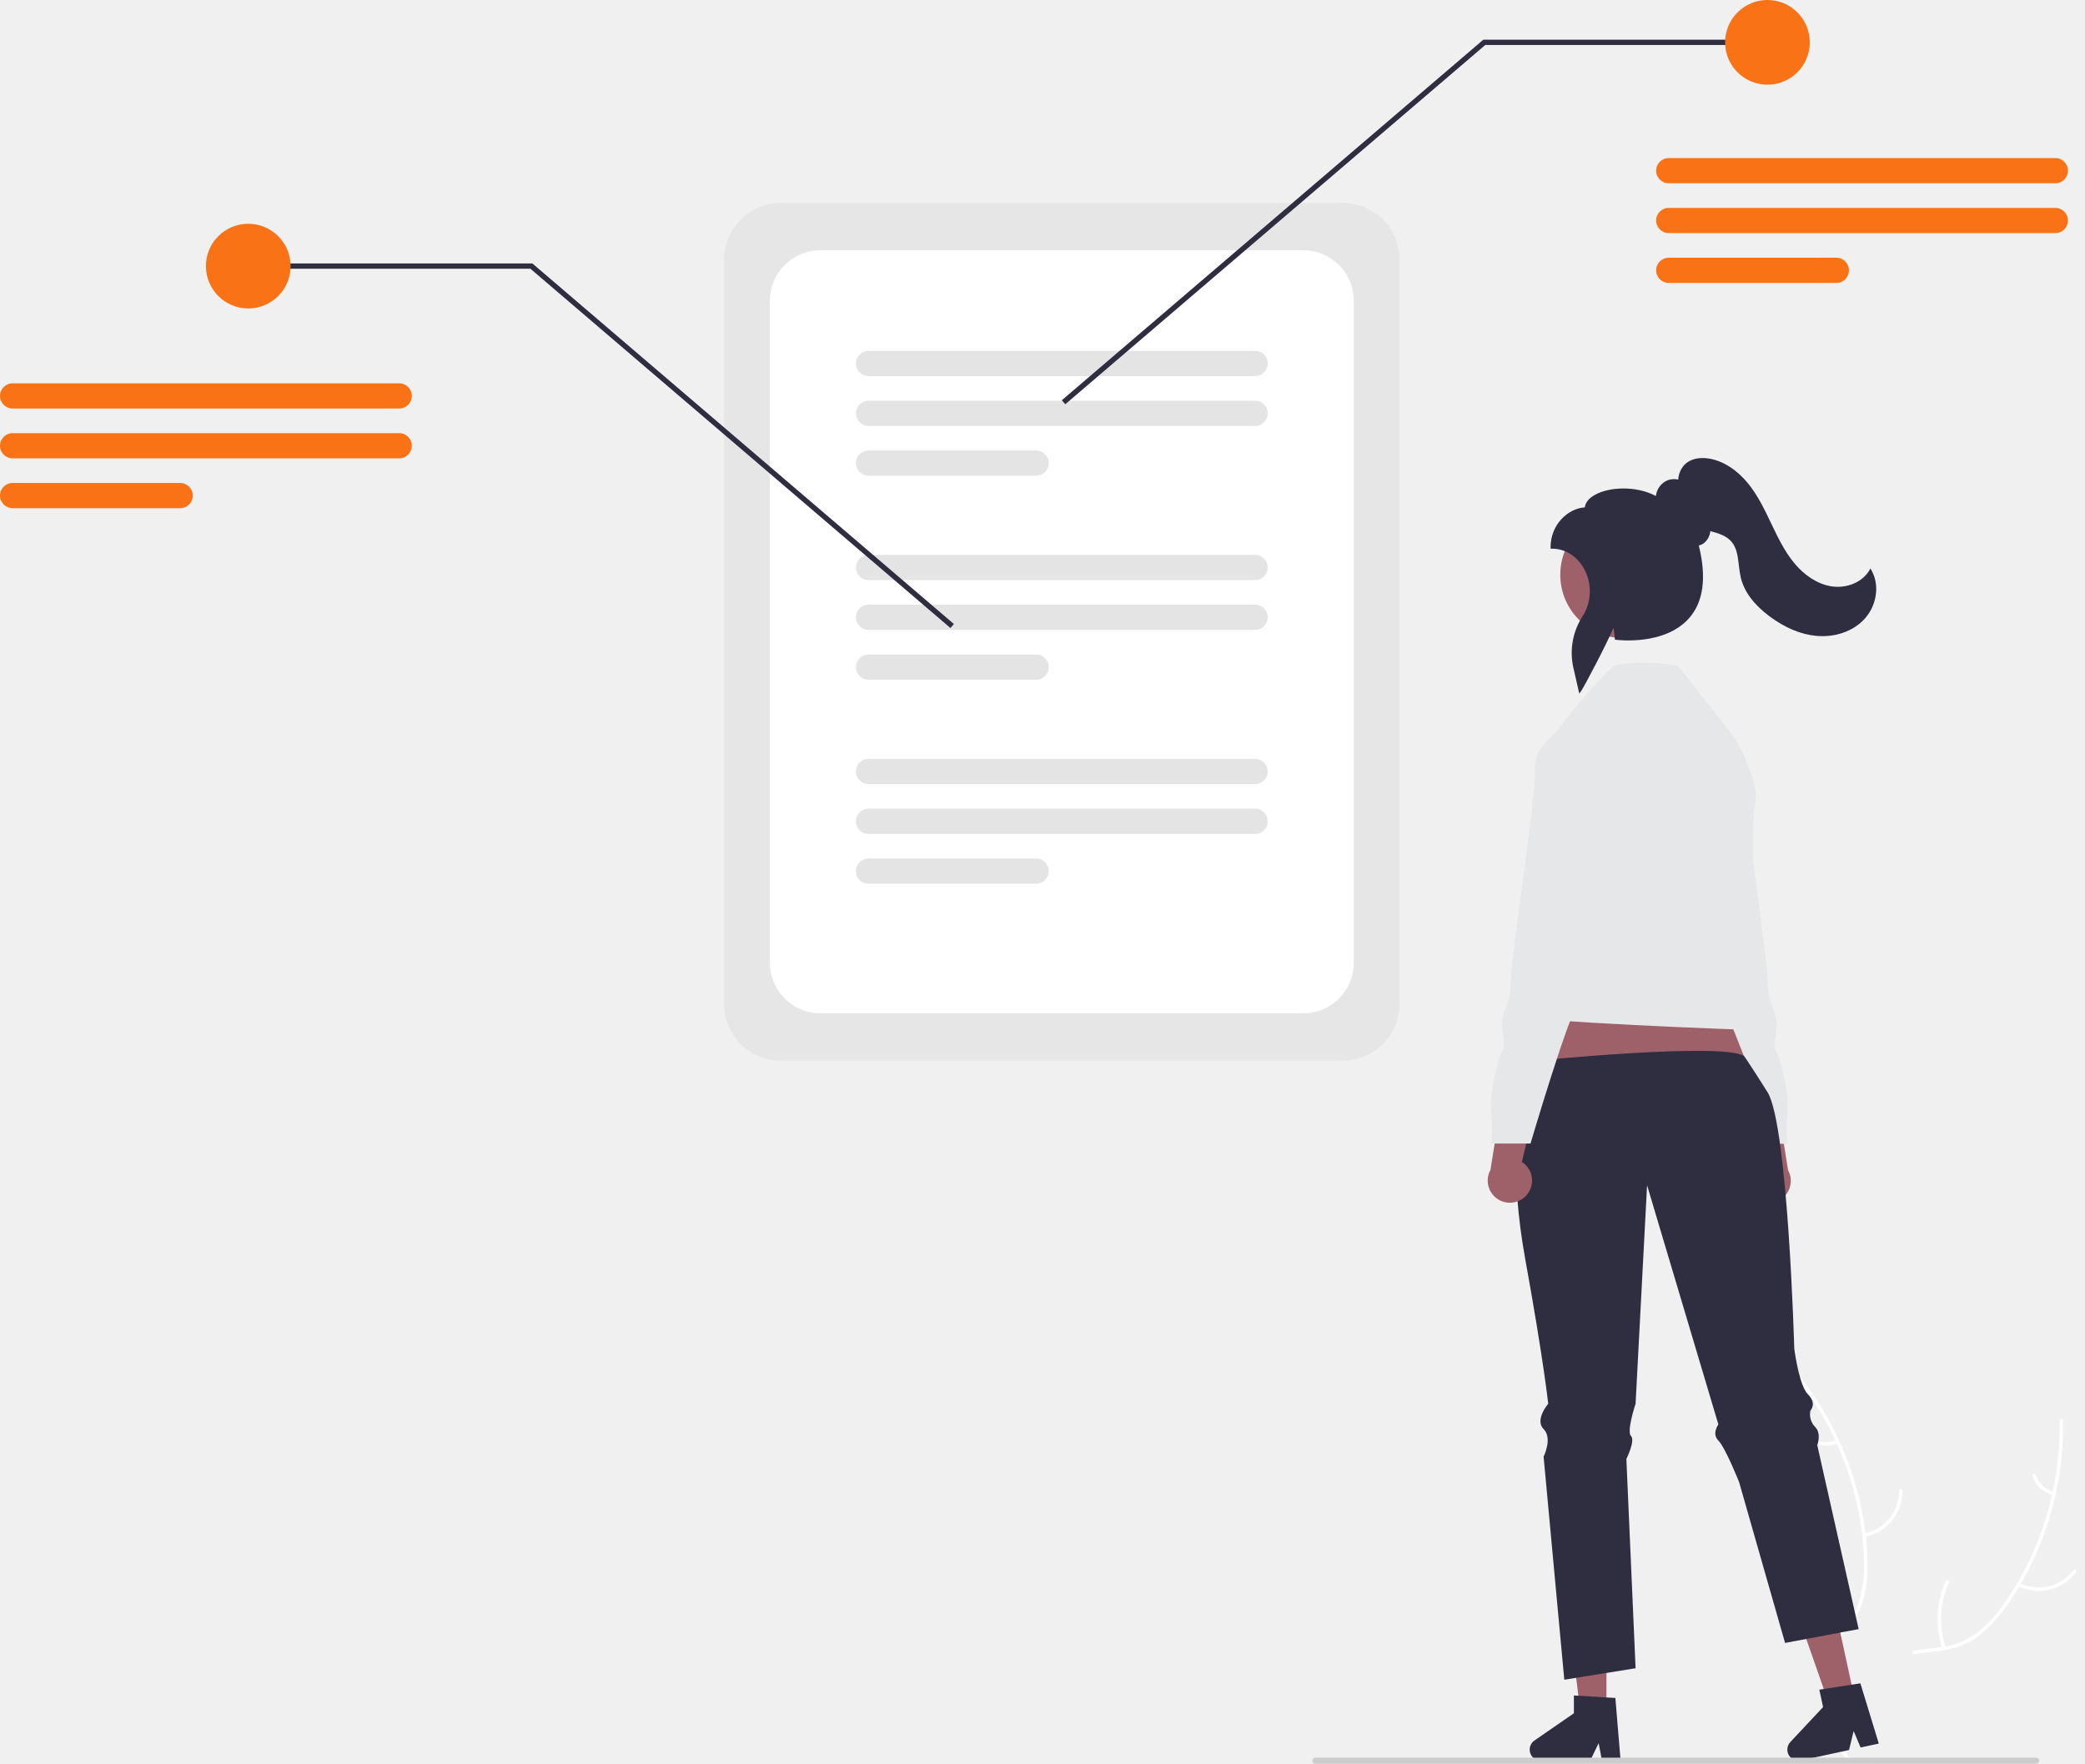
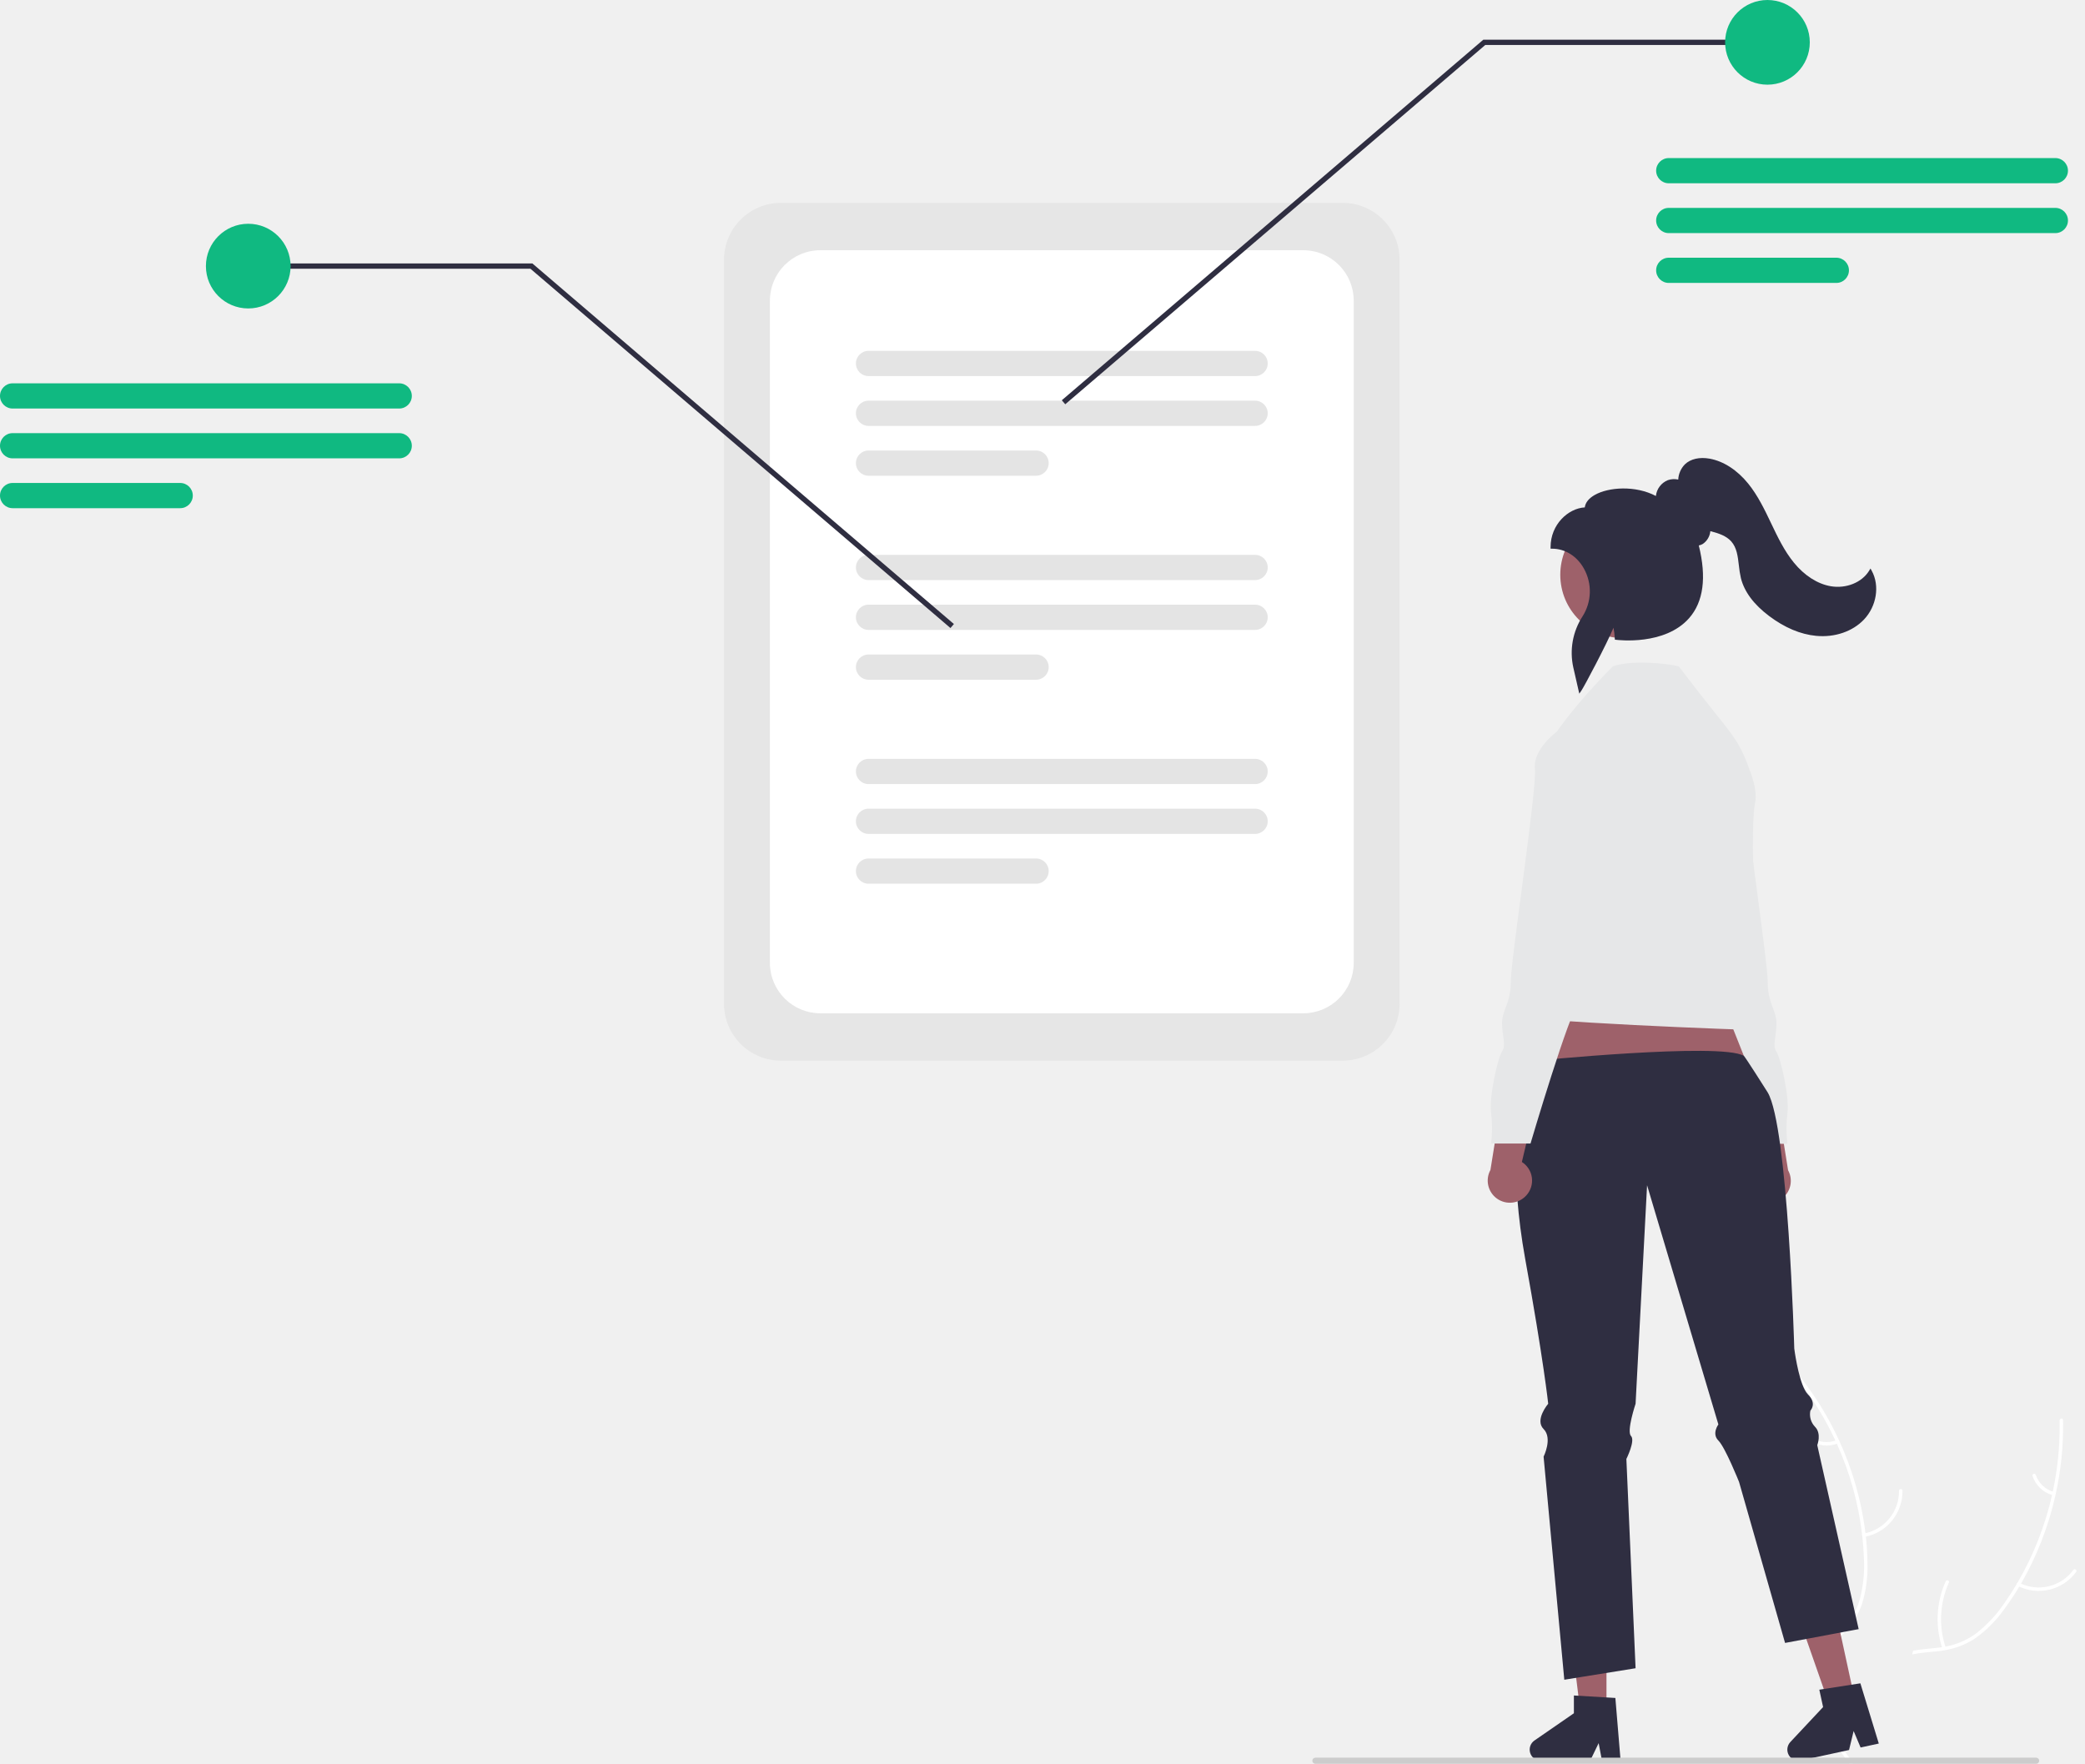
<svg xmlns="http://www.w3.org/2000/svg" width="810.804" height="685.857" viewBox="0 0 810.804 685.857" role="img" artist="Katerina Limpitsouni" source="https://undraw.co/">
  <path d="M716.777,519.509H498.244a22.115,22.115,0,0,1-22.09-22.09V208.056A22.115,22.115,0,0,1,498.244,185.965H716.777a22.115,22.115,0,0,1,22.09,22.09V497.418A22.115,22.115,0,0,1,716.777,519.509Z" transform="translate(-194.5981 -107.0717)" fill="#e6e6e6" />
  <path d="M701.416,501.098H513.605a19.636,19.636,0,0,1-19.614-19.614V223.99a19.636,19.636,0,0,1,19.614-19.614H701.416a19.636,19.636,0,0,1,19.614,19.614V481.484A19.636,19.636,0,0,1,701.416,501.098Z" transform="translate(-194.5981 -107.0717)" fill="#fff" />
  <path d="M682.68,253.311H532.341a4.903,4.903,0,1,1,0-9.806H682.68a4.903,4.903,0,1,1,0,9.806Z" transform="translate(-194.5981 -107.0717)" fill="#e4e4e4" />
  <path d="M682.68,272.685H532.341a4.903,4.903,0,0,1,0-9.807H682.68a4.903,4.903,0,0,1,0,9.807Z" transform="translate(-194.5981 -107.0717)" fill="#e4e4e4" />
  <path d="M597.509,292.06H532.341a4.903,4.903,0,0,1,0-9.807H597.509a4.903,4.903,0,0,1,0,9.807Z" transform="translate(-194.5981 -107.0717)" fill="#e4e4e4" />
  <path d="M682.68,332.637H532.341a4.903,4.903,0,1,1,0-9.806H682.68a4.903,4.903,0,1,1,0,9.806Z" transform="translate(-194.5981 -107.0717)" fill="#e4e4e4" />
  <path d="M682.68,352.012H532.341a4.903,4.903,0,0,1,0-9.807H682.68a4.903,4.903,0,0,1,0,9.807Z" transform="translate(-194.5981 -107.0717)" fill="#e4e4e4" />
  <path d="M597.509,371.386H532.341a4.903,4.903,0,0,1,0-9.807H597.509a4.903,4.903,0,0,1,0,9.807Z" transform="translate(-194.5981 -107.0717)" fill="#e4e4e4" />
  <path d="M682.68,411.963H532.341a4.903,4.903,0,1,1,0-9.806H682.68a4.903,4.903,0,1,1,0,9.806Z" transform="translate(-194.5981 -107.0717)" fill="#e4e4e4" />
  <path d="M682.68,431.338H532.341a4.903,4.903,0,1,1,0-9.807H682.68a4.903,4.903,0,1,1,0,9.807Z" transform="translate(-194.5981 -107.0717)" fill="#e4e4e4" />
  <path d="M597.509,450.712H532.341a4.903,4.903,0,0,1,0-9.807H597.509a4.903,4.903,0,0,1,0,9.807Z" transform="translate(-194.5981 -107.0717)" fill="#e4e4e4" />
  <polygon points="369.608 244.215 206.272 104.506 96.539 104.506 96.539 102.448 207.032 102.448 370.946 242.651 369.608 244.215" fill="#2f2e41" />
-   <circle cx="96.539" cy="103.477" r="16.465" fill="#F97316" />
-   <path d="M349.841,265.932H199.501a4.903,4.903,0,1,1,0-9.806H349.841a4.903,4.903,0,1,1,0,9.806Z" transform="translate(-194.5981 -107.0717)" fill="#F97316" />
-   <path d="M349.841,285.306H199.501a4.903,4.903,0,0,1,0-9.807H349.841a4.903,4.903,0,0,1,0,9.807Z" transform="translate(-194.5981 -107.0717)" fill="#F97316" />
-   <path d="M264.67,304.681h-65.169a4.903,4.903,0,0,1,0-9.807h65.169a4.903,4.903,0,0,1,0,9.807Z" transform="translate(-194.5981 -107.0717)" fill="#F97316" />
+   <circle cx="96.539" cy="103.477" r="16.465" fill="#10B981" />
+   <path d="M349.841,265.932H199.501a4.903,4.903,0,1,1,0-9.806H349.841a4.903,4.903,0,1,1,0,9.806Z" transform="translate(-194.5981 -107.0717)" fill="#10B981" />
+   <path d="M349.841,285.306H199.501a4.903,4.903,0,0,1,0-9.807H349.841a4.903,4.903,0,0,1,0,9.807Z" transform="translate(-194.5981 -107.0717)" fill="#10B981" />
+   <path d="M264.67,304.681h-65.169a4.903,4.903,0,0,1,0-9.807h65.169a4.903,4.903,0,0,1,0,9.807Z" transform="translate(-194.5981 -107.0717)" fill="#10B981" />
  <polygon points="412.912 155.639 576.826 15.436 687.319 15.436 687.319 17.494 577.586 17.494 414.25 157.203 412.912 155.639" fill="#2f2e41" />
-   <circle cx="687.319" cy="16.465" r="16.465" fill="#F97316" />
-   <path d="M993.873,178.343H843.533a4.903,4.903,0,1,1,0-9.806H993.873a4.903,4.903,0,1,1,0,9.806Z" transform="translate(-194.5981 -107.0717)" fill="#F97316" />
-   <path d="M993.873,197.717H843.533a4.903,4.903,0,0,1,0-9.807H993.873a4.903,4.903,0,1,1,0,9.807Z" transform="translate(-194.5981 -107.0717)" fill="#F97316" />
-   <path d="M908.702,217.092h-65.169a4.903,4.903,0,0,1,0-9.807H908.702a4.903,4.903,0,1,1,0,9.807Z" transform="translate(-194.5981 -107.0717)" fill="#F97316" />
+   <circle cx="687.319" cy="16.465" r="16.465" fill="#10B981" />
+   <path d="M993.873,178.343H843.533a4.903,4.903,0,1,1,0-9.806H993.873a4.903,4.903,0,1,1,0,9.806Z" transform="translate(-194.5981 -107.0717)" fill="#10B981" />
+   <path d="M993.873,197.717H843.533a4.903,4.903,0,0,1,0-9.807H993.873a4.903,4.903,0,1,1,0,9.807Z" transform="translate(-194.5981 -107.0717)" fill="#10B981" />
+   <path d="M908.702,217.092h-65.169a4.903,4.903,0,0,1,0-9.807H908.702a4.903,4.903,0,1,1,0,9.807Z" transform="translate(-194.5981 -107.0717)" fill="#10B981" />
  <path d="M876.006,572.049a8.566,8.566,0,0,1,1.708-13.024l-7.02-29.621,14.858,5.428,4.389,27.296a8.613,8.613,0,0,1-13.935,9.92Z" transform="translate(-194.5981 -107.0717)" fill="#9e616a" />
  <path d="M840.275,447.922l5.963,15.334s-2.556,15.334,1.704,18.741,2.556,3.407,2.556,5.963a13.104,13.104,0,0,0,5.111,9.371c3.407,2.556,18.741,54.52,18.741,54.52h15.334a48.042,48.042,0,0,1,0-11.926c.852-5.963-2.556-21.297-4.259-23.852s0-5.963,0-11.074-3.407-7.667-3.407-16.186-10.222-74.965-9.371-82.632-8.519-14.482-8.519-14.482H855.609Z" transform="translate(-194.5981 -107.0717)" fill="#e6e7e8" />
  <polygon points="609.598 373.374 595.425 436.624 686.247 430.974 661.551 368.856 609.598 373.374" fill="#9e616a" />
  <path d="M1002.167,718.168a96.901,96.901,0,0,1-12.51,27.53c-12.48,18.87-30.34,33.3-49.97,44.85-1.36.81-2.74,1.6-4.12,2.38h-13.77l-.48-1.1v-.01l-.56-1.27-.07-.15-.03.15-.55,2.38h-6.76c-.56-.79-1.11-1.58-1.65-2.38-.79-1.17-1.55-2.35-2.27-3.55a57.635,57.635,0,0,1-3.4-6.52c-.12-.25-.22-.5-.32-.75l.45-.49-1.87-8.18,3.76-.62-4.12-12.71c.15-.47.32-.94.5-1.41,2.31-5.85,6.65-10.22,11.8-13.89,5.3-3.79,11.47-6.83,17.14-9.99,2.66-1.49,5.28-3.06,7.83-4.72v-.01q4.89-3.165,9.49-6.77a1.426,1.426,0,0,0,.15-.11,1.069,1.069,0,0,0,.12-.1,140.902,140.902,0,0,0,34.31-38.93.01.01,0,0,0,.01-.01c.3-.48.58-.96.86-1.45v-.01a136.254,136.254,0,0,0,9.41-19.65v-.01c.2-.5.38-1,.57-1.5q.39.66.75,1.32a.01.01,0,0,1,.01.01C1006.577,677.848,1007.497,698.748,1002.167,718.168Z" transform="translate(-194.5981 -107.0717)" fill="#f0f0f0" />
  <path d="M996.877,660.498a121.365,121.365,0,0,1-2.87,27.54,118.541,118.541,0,0,1-3.36,12.24,121.346,121.346,0,0,1-10.13,22.6c-.23.39-.45.77-.69,1.15v.01a102.347,102.347,0,0,1-5.75,8.66,47.722,47.722,0,0,1-11.4,11.46,30.089,30.089,0,0,1-11.98,4.63c-.8.15-1.62.26-2.45.36-3.31.39-6.73.54-10.01,1.24a21.849,21.849,0,0,0-4.82,1.55c-5.28,2.45-8.25,7.58-9.55,13.06-.23.96-.41,1.93-.55,2.9-1.09,7.45.11,15.19-.51,22.65-.07.79-.16,1.59-.27,2.38h-.74l-.48-1.1v-.01c.05-.42.09-.84.13-1.27a96.295,96.295,0,0,0,.09-11.01c-.04-1.65-.07-3.31-.05-4.97.02-1.33.07-2.66.17-3.98v-.01c.07-.82.15-1.63.26-2.44a31.586,31.586,0,0,1,1.82-7.25,18.152,18.152,0,0,1,10.32-10.68,26.993,26.993,0,0,1,4.47-1.25c3.35-.64,6.81-.8,10.18-1.22.36-.04.72-.09,1.07-.15.45-.07.89-.15,1.33-.23a28.666,28.666,0,0,0,12.16-5.27,51.904,51.904,0,0,0,10.98-11.92c1.64-2.35,3.2-4.75,4.65-7.22a.01.01,0,0,1,.01-.01c.07-.12.14-.23.21-.35l.01-.02a119.572,119.572,0,0,0,13.46-34.17c.09-.44.19-.88.29-1.32a120.887,120.887,0,0,0,2.67-26.4v-.01c0-.42-.01-.83-.02-1.25-.02-.86,1.31-1.05,1.33-.19.01.42.02.84.01,1.26A.01.01,0,0,1,996.877,660.498Z" transform="translate(-194.5981 -107.0717)" fill="#fff" />
  <path d="M979.256,723.757a18.018,18.018,0,0,0,22.694-5.416c.509-.699-.554-1.523-1.064-.822a16.684,16.684,0,0,1-21.121,4.995c-.769-.395-1.275.85-.51,1.244Z" transform="translate(-194.5981 -107.0717)" fill="#fff" />
  <path d="M951.236,747.757a34.728,34.728,0,0,1,1.23-25.279c.355-.79-.889-1.299-1.244-.51a36.123,36.123,0,0,0-1.226,26.308c.279.821,1.517.297,1.24-.519Z" transform="translate(-194.5981 -107.0717)" fill="#fff" />
  <path d="M993.264,687.201a10.199,10.199,0,0,1-7.022-6.659c-.268-.824-1.506-.3-1.24.519a11.429,11.429,0,0,0,7.752,7.384.695.695,0,0,0,.877-.367.675.675,0,0,0-.367-.877Z" transform="translate(-194.5981 -107.0717)" fill="#fff" />
  <path d="M941.197,727.708v.01a131.248,131.248,0,0,1-2.67,21.24v.01c-.08.48-.19.95-.29,1.42a184.497,184.497,0,0,1-10.11,31.61q-1.785,4.32-3.74,8.55c-.36.8-.73,1.59-1.11,2.38h-1.48l-.48-1.1v-.01l-.56-1.27-.07-.15-.03.15-.55,2.38H905.807l-2.78-2.38-4.05-3.47,5.66-6.18.93-1.02.14-.15.45-.49-1.87-8.18,3.76-.62-4.12-12.71-1.95-6.01-.49-1.51-2.85-8.79-8.6,1.61-1.4-4.9a135.988,135.988,0,0,0,6.42-18.41c.01-.05.03-.09.04-.14a141.583,141.583,0,0,0,4.02-51.96v-.01c-.06-.56-.13-1.13-.21-1.68v-.02a133.631,133.631,0,0,0-4.32-21.34c-.14-.53-.3-1.05-.45-1.57.46.2.91.39,1.37.59l.01.01h.02c.73.32,1.46.66,2.17,1.02,17.06,8.29,29.61,23.85,36.74,41.79.02.05.04.09.06.14a96.393,96.393,0,0,1,6.57,29.43A114.871,114.871,0,0,1,941.197,727.708Z" transform="translate(-194.5981 -107.0717)" fill="#f0f0f0" />
  <path d="M915.247,792.928h-1.58c-.5-.81-1.04-1.6-1.58-2.38q-1.29-1.815-2.66-3.55c-.79-1-1.58-1.99-2.37-2.98-.82-1.03-1.63-2.06-2.42-3.12l.93-1.02c.15.2.3.4.46.6,2.56,3.37,5.33,6.61,7.7,10.07C914.257,791.328,914.767,792.118,915.247,792.928Z" transform="translate(-194.5981 -107.0717)" fill="#fff" />
  <path d="M893.805,643.557c.26.33.53.67.78,1.01q2.925,3.795,5.53,7.83a117.993,117.993,0,0,1,8.22,14.85c.19.4.38.81.56,1.22a119.264,119.264,0,0,1,9.84,35.44c.02.12.03.23.04.35q.495,4.29.64,8.61a51.782,51.782,0,0,1-1.59,16.12c-.2.69-.42,1.37-.66,2.03a27.344,27.344,0,0,1-2.25,4.65,27.923,27.923,0,0,1-2.14,3.09c-.47.6-.96,1.19-1.48,1.76-.3.33-.61.66-.92.99-.26.25-.51.51-.77.76-2.7,2.62-5.68,5.05-8.12,7.94l.49,1.51c2.35-2.98,5.38-5.45,8.11-8.05a37.897,37.897,0,0,0,4.66-5.28c.18-.26.37-.52.54-.79a26.749,26.749,0,0,0,2.39-4.29c.34-.75.65-1.52.93-2.32a47.892,47.892,0,0,0,2.2-16,103.415,103.415,0,0,0-.62-10.39c-.04-.45-.09-.89-.15-1.34a121.638,121.638,0,0,0-5.52-24.14,122.659,122.659,0,0,0-13.76-28.18q-2.475-3.765-5.25-7.35c-.24-.33-.49-.65-.75-.98C894.225,641.927,893.275,642.877,893.805,643.557Z" transform="translate(-194.5981 -107.0717)" fill="#fff" />
  <path d="M919.559,704.724a18.018,18.018,0,0,0,14.859-17.988.673.673,0,0,0-1.344-.016,16.684,16.684,0,0,1-13.857,16.704c-.852.147-.506,1.447.341,1.3Z" transform="translate(-194.5981 -107.0717)" fill="#fff" />
  <path d="M911.636,740.756a34.728,34.728,0,0,1-14.238-20.924c-.192-.844-1.492-.502-1.3.341a36.123,36.123,0,0,0,14.86,21.743c.716.487,1.39-.676.678-1.161Z" transform="translate(-194.5981 -107.0717)" fill="#fff" />
  <path d="M908.734,667.102a10.199,10.199,0,0,1-9.616-1.089c-.71-.496-1.383.668-.678,1.161a11.429,11.429,0,0,0,10.636,1.228.695.695,0,0,0,.479-.821.675.675,0,0,0-.821-.479Z" transform="translate(-194.5981 -107.0717)" fill="#fff" />
  <polygon points="624.722 665.295 614.519 665.295 609.666 625.943 624.723 625.944 624.722 665.295" fill="#9e616a" />
  <path d="M824.808,791.738h-7.239l-1.292-6.835-3.309,6.835H793.767a4.316,4.316,0,0,1-2.453-7.868L806.647,773.281v-6.91l16.128.963Z" transform="translate(-194.5981 -107.0717)" fill="#2f2e41" />
  <polygon points="721.147 660.219 711.176 662.382 698.09 624.954 712.806 621.762 721.147 660.219" fill="#9e616a" />
  <path d="M925.215,785.059l-7.075,1.535-2.712-6.405-1.785,7.381-18.764,4.071a4.316,4.316,0,0,1-4.065-7.169l12.739-13.599-1.465-6.753,15.965-2.478Z" transform="translate(-194.5981 -107.0717)" fill="#2f2e41" />
  <path d="M987.597,791.738a1.186,1.186,0,0,1-1.19,1.19h-280.29a1.19,1.19,0,0,1,0-2.38h280.29A1.187,1.187,0,0,1,987.597,791.738Z" transform="translate(-194.5981 -107.0717)" fill="#ccc" />
  <path d="M787.704,596.585c7.16,39.35,8.95,56.34,8.95,56.34s-5.37,6.26-1.79,9.84,0,10.73,0,10.73l8.05,86.75,6.48-1.05,15.61-2.51,5.63-.91-3.58-81.38s3.58-7.16,1.79-8.95c-1.79-1.79,1.79-12.52,1.79-12.52l4.47-84.96,27.73,93.01s-2.69,3.58,0,6.26c2.68,2.68,8.04,16.1,8.04,16.1l16.49,57.7,1.4,4.9,8.6-1.61,9.36-1.76,1.72-.32,3.06-.58,1.97-.37.67-.12,3.24-.61-.98-4.35-.51-2.29-13.95-61.96-.32-1.43-.34-1.51s1.79-4.47-.89-7.16a6.988,6.988,0,0,1-1.79-6.26,2.441,2.441,0,0,0,.24-.3,3.713,3.713,0,0,0,.64-1.46c.24-1.12.03-2.69-1.78-4.5a7.636,7.636,0,0,1-1.27-1.82c-2.72-5.15-4.09-16.06-4.09-16.06s-2.42-86.41-10.34-99.61c-.42-.69-8.828-13.937-9.268-14.207-8.94-5.36-82.714,2.043-82.714,2.043s-4.219,11.333-4.409,12.513C784.584,538.835,781.634,563.205,787.704,596.585Z" transform="translate(-194.5981 -107.0717)" fill="#2f2e41" />
  <path d="M788.124,571.939a8.566,8.566,0,0,0-1.708-13.024l7.02-29.621-14.858,5.428-4.389,27.296a8.613,8.613,0,0,0,13.935,9.92Z" transform="translate(-194.5981 -107.0717)" fill="#9e616a" />
  <path d="M800.002,391.588s7.358-10.964,21.84-25.446c7.667-2.556,20.951-1.066,25.556,0,21.297,28.112,22.637,26.244,28.181,41.951,1.438,4.073,2.156,7.986,1.517,11.181-2.556,12.778,1.541,77.34,2.393,80.748s6.815,7.667.852,7.667-96.262-3.407-94.558-5.963S800.002,391.588,800.002,391.588Z" transform="translate(-194.5981 -107.0717)" fill="#e6e7e8" />
  <path d="M808.521,391.588h-8.519s-9.371,6.815-8.519,14.482-9.371,74.113-9.371,82.632-3.408,11.074-3.408,16.186,1.704,8.519,0,11.074-5.111,17.889-4.259,23.852a48.043,48.043,0,0,1,0,11.926h15.334s15.334-51.964,18.741-54.52a13.104,13.104,0,0,0,5.111-9.371c0-2.556-1.704-2.556,2.556-5.963s1.704-18.741,1.704-18.741l5.963-15.334Z" transform="translate(-194.5981 -107.0717)" fill="#e6e7e8" />
  <circle cx="631.42" cy="223.5" r="24.667" fill="#9e616a" />
  <path d="M808.741,376.799l-2.315-10.142a26.068,26.068,0,0,1,3.597-19.931,18.119,18.119,0,0,0,.557-18.487c-2.685-4.886-7.315-7.803-12.388-7.803h-.616V319.82c0-8.845,6.893-15.088,13.302-15.446.232-1.841,1.536-3.491,3.808-4.801,5.426-3.128,15.918-3.807,23.845.363a7.516,7.516,0,0,1,4.639-6.149,7.413,7.413,0,0,1,4.051-.233,9.175,9.175,0,0,1,2.577-5.912c2.188-2.121,5.699-2.927,9.634-2.216,5.403.98,10.728,4.422,14.995,9.693,3.783,4.672,6.409,10.179,8.949,15.504,2.497,5.237,5.08,10.653,8.823,15.238,4.101,5.023,9.183,8.278,14.309,9.164,5.978,1.035,12.114-1.427,14.921-5.984l.558-.905.508.934c3.154,5.796,1.864,13.761-3.069,18.937-4.423,4.643-11.365,7.008-18.564,6.321-6.094-.579-12.241-3.169-18.27-7.697-5.989-4.497-9.692-9.468-11.007-14.775a40.035,40.035,0,0,1-.791-4.981c-.408-3.509-.792-6.824-2.952-9.264-1.94-2.194-4.943-3.144-7.605-3.862l-.523-.14a6.827,6.827,0,0,1-2.91,4.958,4.925,4.925,0,0,1-1.59.612c3.087,12.424,1.818,21.936-3.776,28.278-9.442,10.706-27.584,8.504-28.352,8.406l-.511-.066-.026-.514a28.633,28.633,0,0,0-.505-4.109c-2.598,6.261-11.34,22.817-12.509,24.487Z" transform="translate(-194.5981 -107.0717)" fill="#2f2e41" />
</svg>
